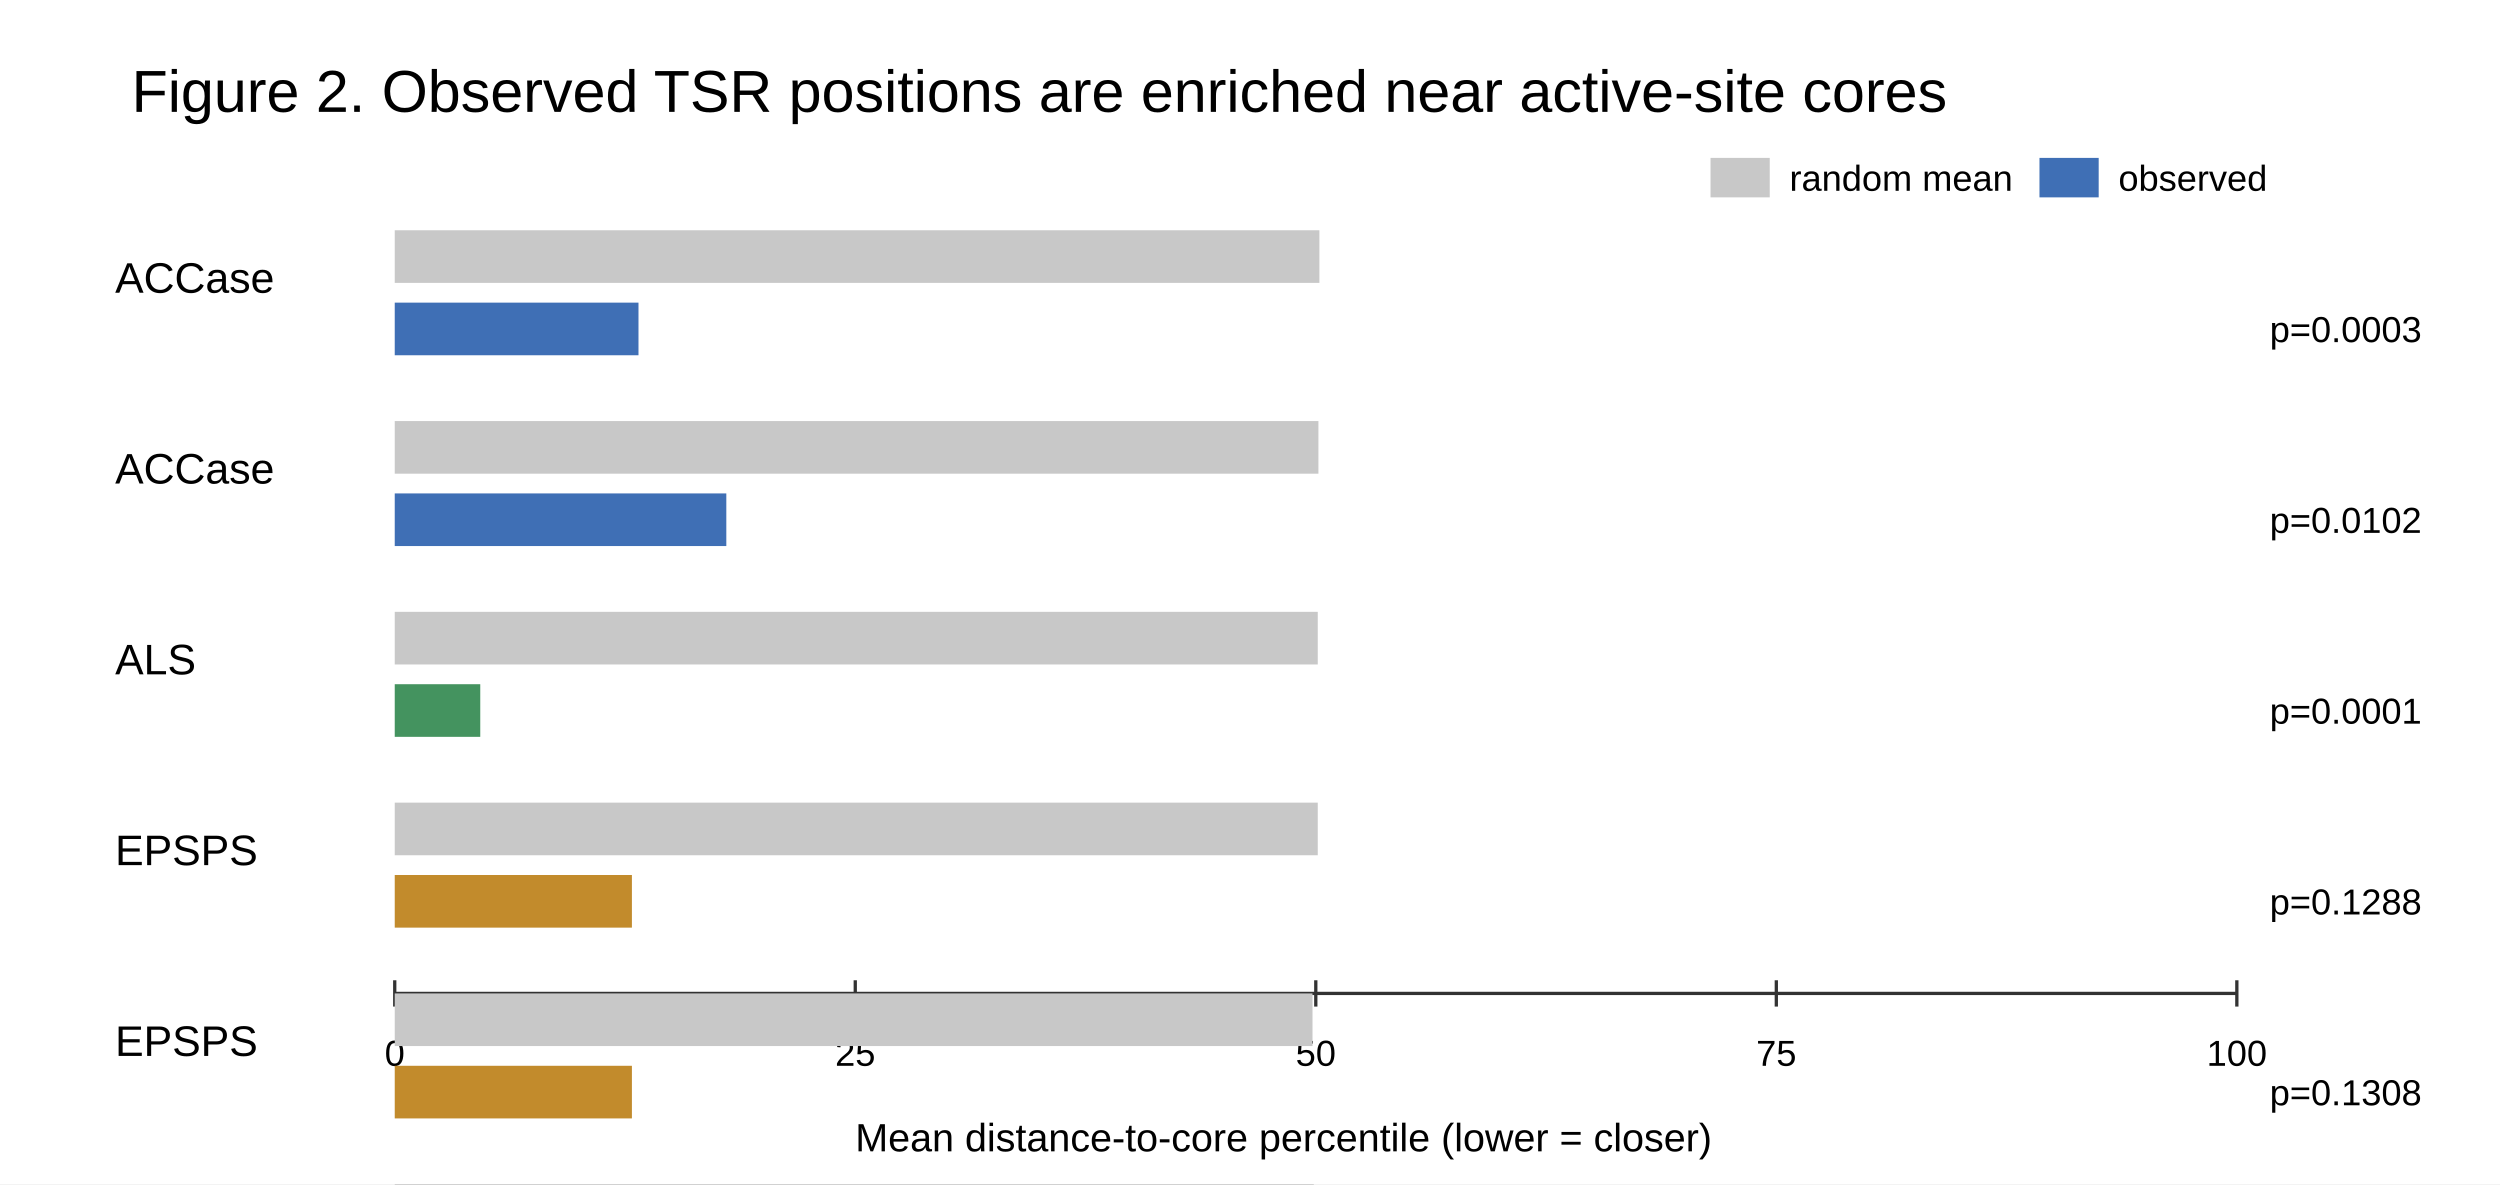
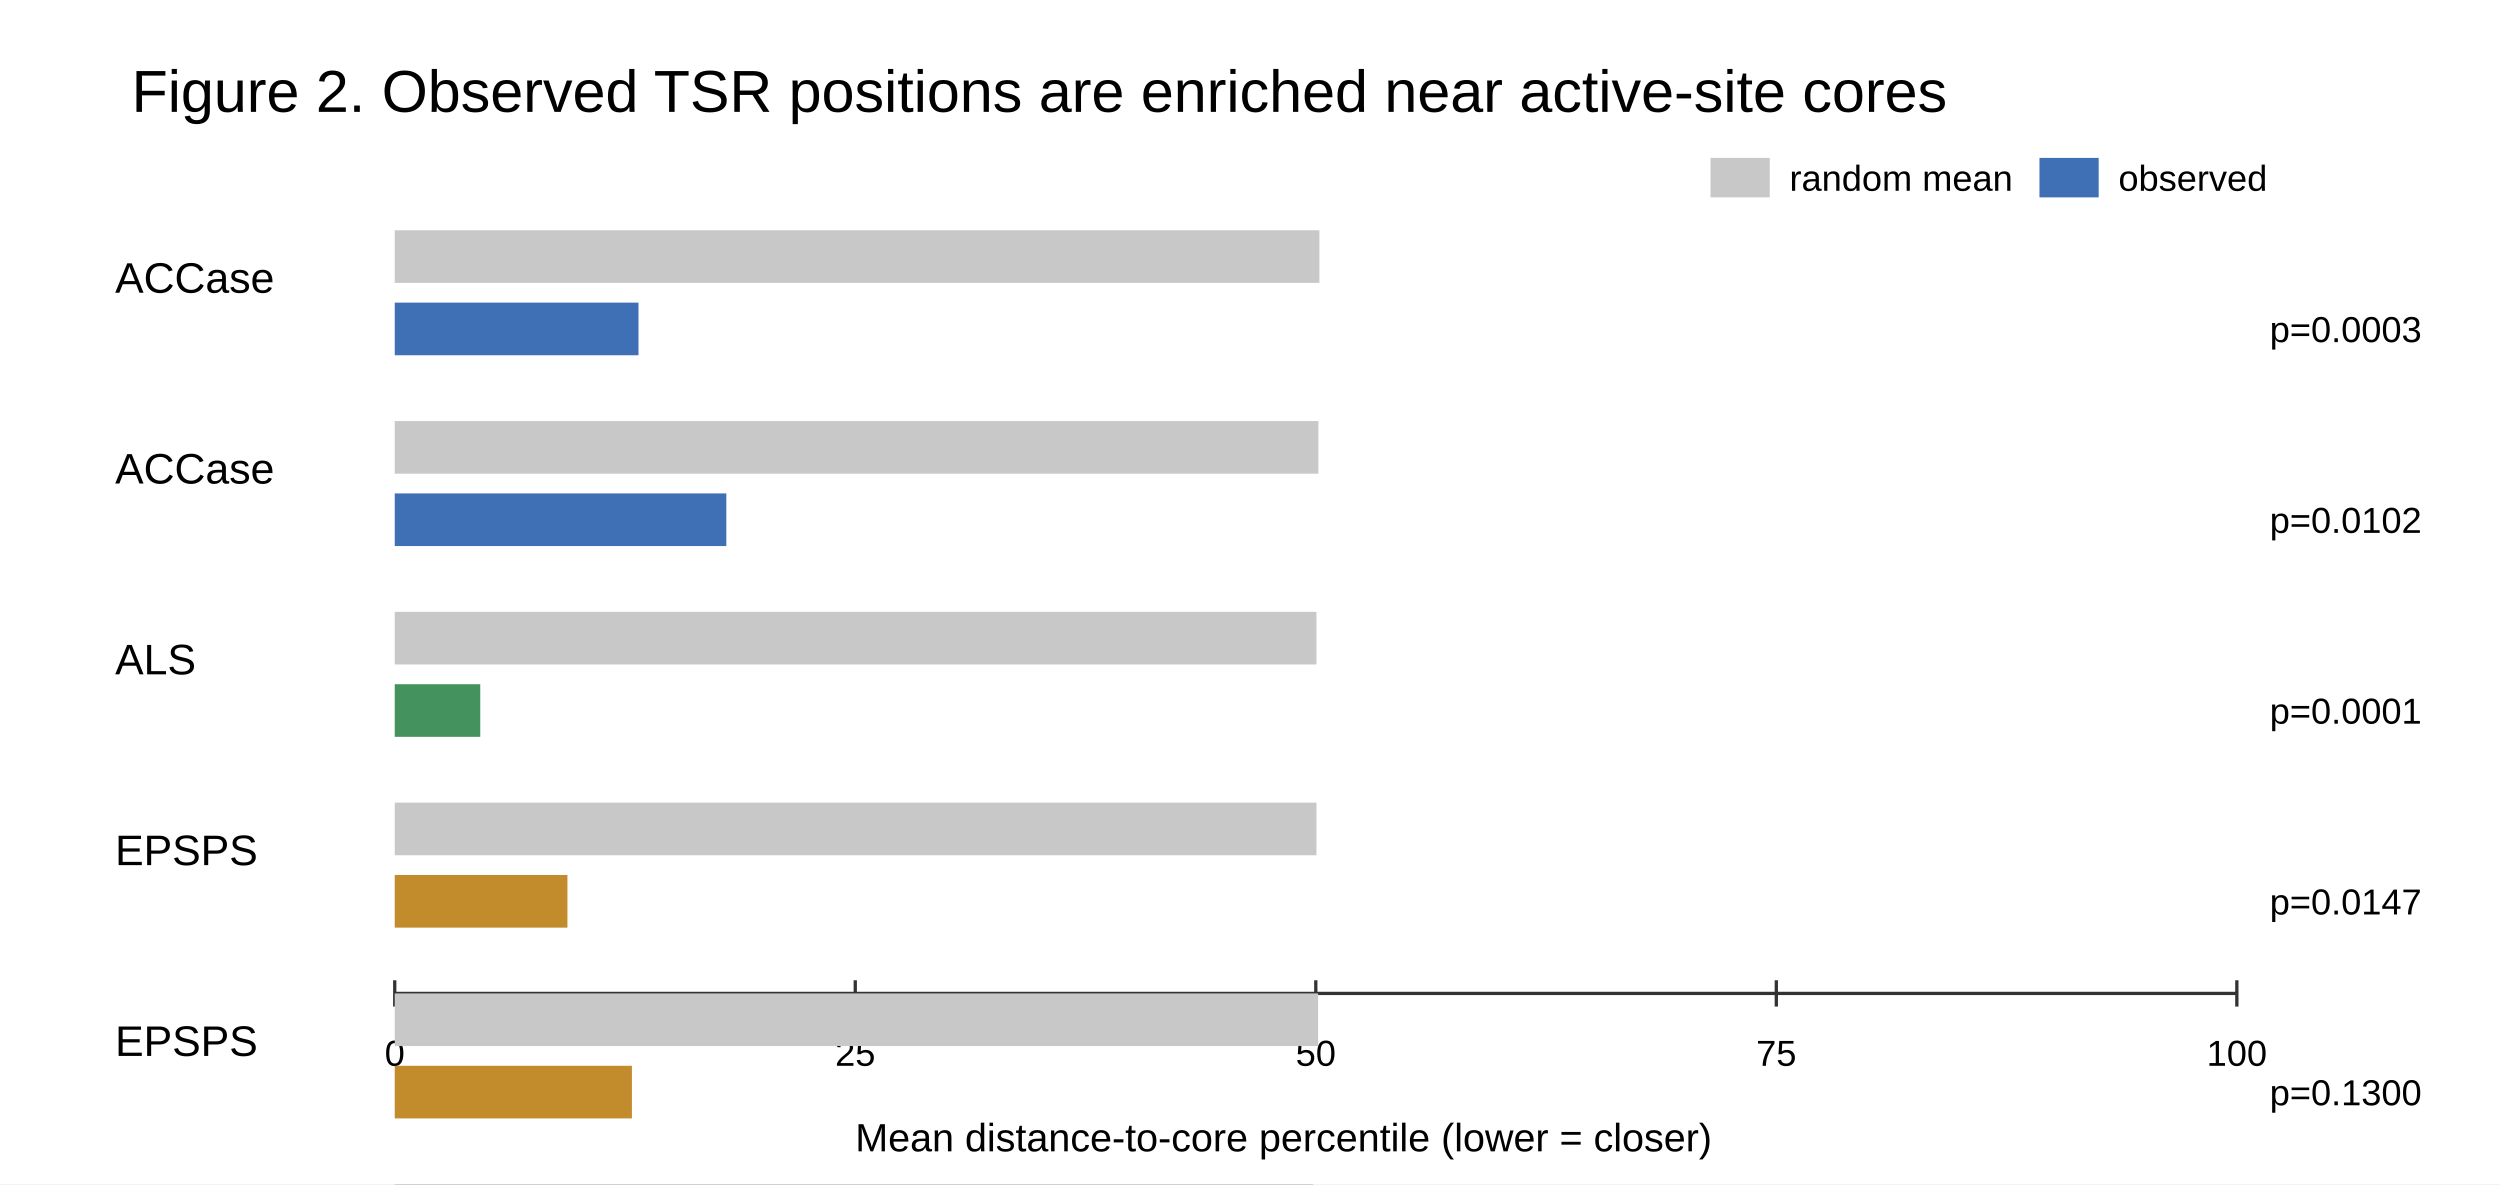
<svg xmlns="http://www.w3.org/2000/svg" width="760" height="360" viewBox="0 0 760 360">
  <rect width="100%" height="100%" fill="white" />
  <text x="40.0" y="34.0" font-size="18" font-family="Arial, sans-serif" text-anchor="start">Figure 2. Observed TSR positions are enriched near active-site cores</text>
  <line x1="120" y1="302" x2="680" y2="302" stroke="#333" />
  <line x1="120.0" y1="298" x2="120.0" y2="306" stroke="#333" />
  <text x="120.0" y="324.0" font-size="11" font-family="Arial, sans-serif" text-anchor="middle">0</text>
  <line x1="260.0" y1="298" x2="260.0" y2="306" stroke="#333" />
  <text x="260.0" y="324.0" font-size="11" font-family="Arial, sans-serif" text-anchor="middle">25</text>
  <line x1="400.0" y1="298" x2="400.0" y2="306" stroke="#333" />
  <text x="400.0" y="324.0" font-size="11" font-family="Arial, sans-serif" text-anchor="middle">50</text>
  <line x1="540.0" y1="298" x2="540.0" y2="306" stroke="#333" />
  <text x="540.0" y="324.0" font-size="11" font-family="Arial, sans-serif" text-anchor="middle">75</text>
  <line x1="680.0" y1="298" x2="680.0" y2="306" stroke="#333" />
  <text x="680.0" y="324.0" font-size="11" font-family="Arial, sans-serif" text-anchor="middle">100</text>
  <text x="35.0" y="89.0" font-size="13" font-family="Arial, sans-serif" text-anchor="start">ACCase</text>
  <rect x="120.0" y="70.0" width="281.1" height="16.0" fill="#c8c8c8" stroke="none" />
  <rect x="120.0" y="92.0" width="74.1" height="16.0" fill="#3f6fb5" stroke="none" />
  <text x="690.0" y="104.0" font-size="11" font-family="Arial, sans-serif" text-anchor="start">p=0.0003</text>
  <text x="35.0" y="147.0" font-size="13" font-family="Arial, sans-serif" text-anchor="start">ACCase</text>
  <rect x="120.0" y="128.0" width="280.8" height="16.0" fill="#c8c8c8" stroke="none" />
  <rect x="120.0" y="150.0" width="100.8" height="16.0" fill="#3f6fb5" stroke="none" />
  <text x="690.0" y="162.0" font-size="11" font-family="Arial, sans-serif" text-anchor="start">p=0.0102</text>
  <text x="35.0" y="205.0" font-size="13" font-family="Arial, sans-serif" text-anchor="start">ALS</text>
-   <rect x="120.0" y="186.0" width="280.6" height="16.0" fill="#c8c8c8" stroke="none" />
+   <rect x="120.0" y="186.0" width="280.2" height="16.0" fill="#c8c8c8" stroke="none" />
  <rect x="120.0" y="208.0" width="26.0" height="16.0" fill="#44935f" stroke="none" />
  <text x="690.0" y="220.0" font-size="11" font-family="Arial, sans-serif" text-anchor="start">p=0.0001</text>
  <text x="35.0" y="263.0" font-size="13" font-family="Arial, sans-serif" text-anchor="start">EPSPS</text>
-   <rect x="120.0" y="244.0" width="280.6" height="16.0" fill="#c8c8c8" stroke="none" />
-   <rect x="120.0" y="266.0" width="72.1" height="16.0" fill="#c28b2c" stroke="none" />
-   <text x="690.0" y="278.0" font-size="11" font-family="Arial, sans-serif" text-anchor="start">p=0.1288</text>
+   <rect x="120.0" y="244.0" width="280.2" height="16.0" fill="#c8c8c8" stroke="none" />
+   <rect x="120.0" y="266.0" width="52.5" height="16.0" fill="#c28b2c" stroke="none" />
+   <text x="690.0" y="278.0" font-size="11" font-family="Arial, sans-serif" text-anchor="start">p=0.0147</text>
  <text x="35.0" y="321.0" font-size="13" font-family="Arial, sans-serif" text-anchor="start">EPSPS</text>
-   <rect x="120.0" y="302.0" width="279.0" height="16.0" fill="#c8c8c8" stroke="none" />
+   <rect x="120.0" y="302.0" width="280.7" height="16.0" fill="#c8c8c8" stroke="none" />
  <rect x="120.0" y="324.0" width="72.1" height="16.0" fill="#c28b2c" stroke="none" />
-   <text x="690.0" y="336.0" font-size="11" font-family="Arial, sans-serif" text-anchor="start">p=0.1308</text>
+   <text x="690.0" y="336.0" font-size="11" font-family="Arial, sans-serif" text-anchor="start">p=0.1300</text>
  <text x="35.0" y="379.0" font-size="13" font-family="Arial, sans-serif" text-anchor="start">PPO</text>
-   <rect x="120.0" y="360.0" width="279.4" height="16.0" fill="#c8c8c8" stroke="none" />
+   <rect x="120.0" y="360.0" width="279.2" height="16.0" fill="#c8c8c8" stroke="none" />
  <rect x="120.0" y="382.0" width="44.9" height="16.0" fill="#9b4d8b" stroke="none" />
-   <text x="690.0" y="394.0" font-size="11" font-family="Arial, sans-serif" text-anchor="start">p=0.0006</text>
+   <text x="690.0" y="394.0" font-size="11" font-family="Arial, sans-serif" text-anchor="start">p=0.0004</text>
  <text x="35.0" y="437.0" font-size="13" font-family="Arial, sans-serif" text-anchor="start">PPO</text>
-   <rect x="120.0" y="418.0" width="278.9" height="16.0" fill="#c8c8c8" stroke="none" />
+   <rect x="120.0" y="418.0" width="279.0" height="16.0" fill="#c8c8c8" stroke="none" />
  <rect x="120.0" y="440.0" width="58.2" height="16.0" fill="#9b4d8b" stroke="none" />
-   <text x="690.0" y="452.0" font-size="11" font-family="Arial, sans-serif" text-anchor="start">p=0.0041</text>
+   <text x="690.0" y="452.0" font-size="11" font-family="Arial, sans-serif" text-anchor="start">p=0.0059</text>
  <text x="260.0" y="350.0" font-size="12" font-family="Arial, sans-serif" text-anchor="start">Mean distance-to-core percentile (lower = closer)</text>
  <rect x="520.0" y="48.0" width="18.0" height="12.0" fill="#c8c8c8" stroke="none" />
  <text x="544.0" y="58.0" font-size="11" font-family="Arial, sans-serif" text-anchor="start">random mean</text>
  <rect x="620.0" y="48.0" width="18.0" height="12.0" fill="#3f6fb5" stroke="none" />
  <text x="644.0" y="58.0" font-size="11" font-family="Arial, sans-serif" text-anchor="start">observed</text>
</svg>
